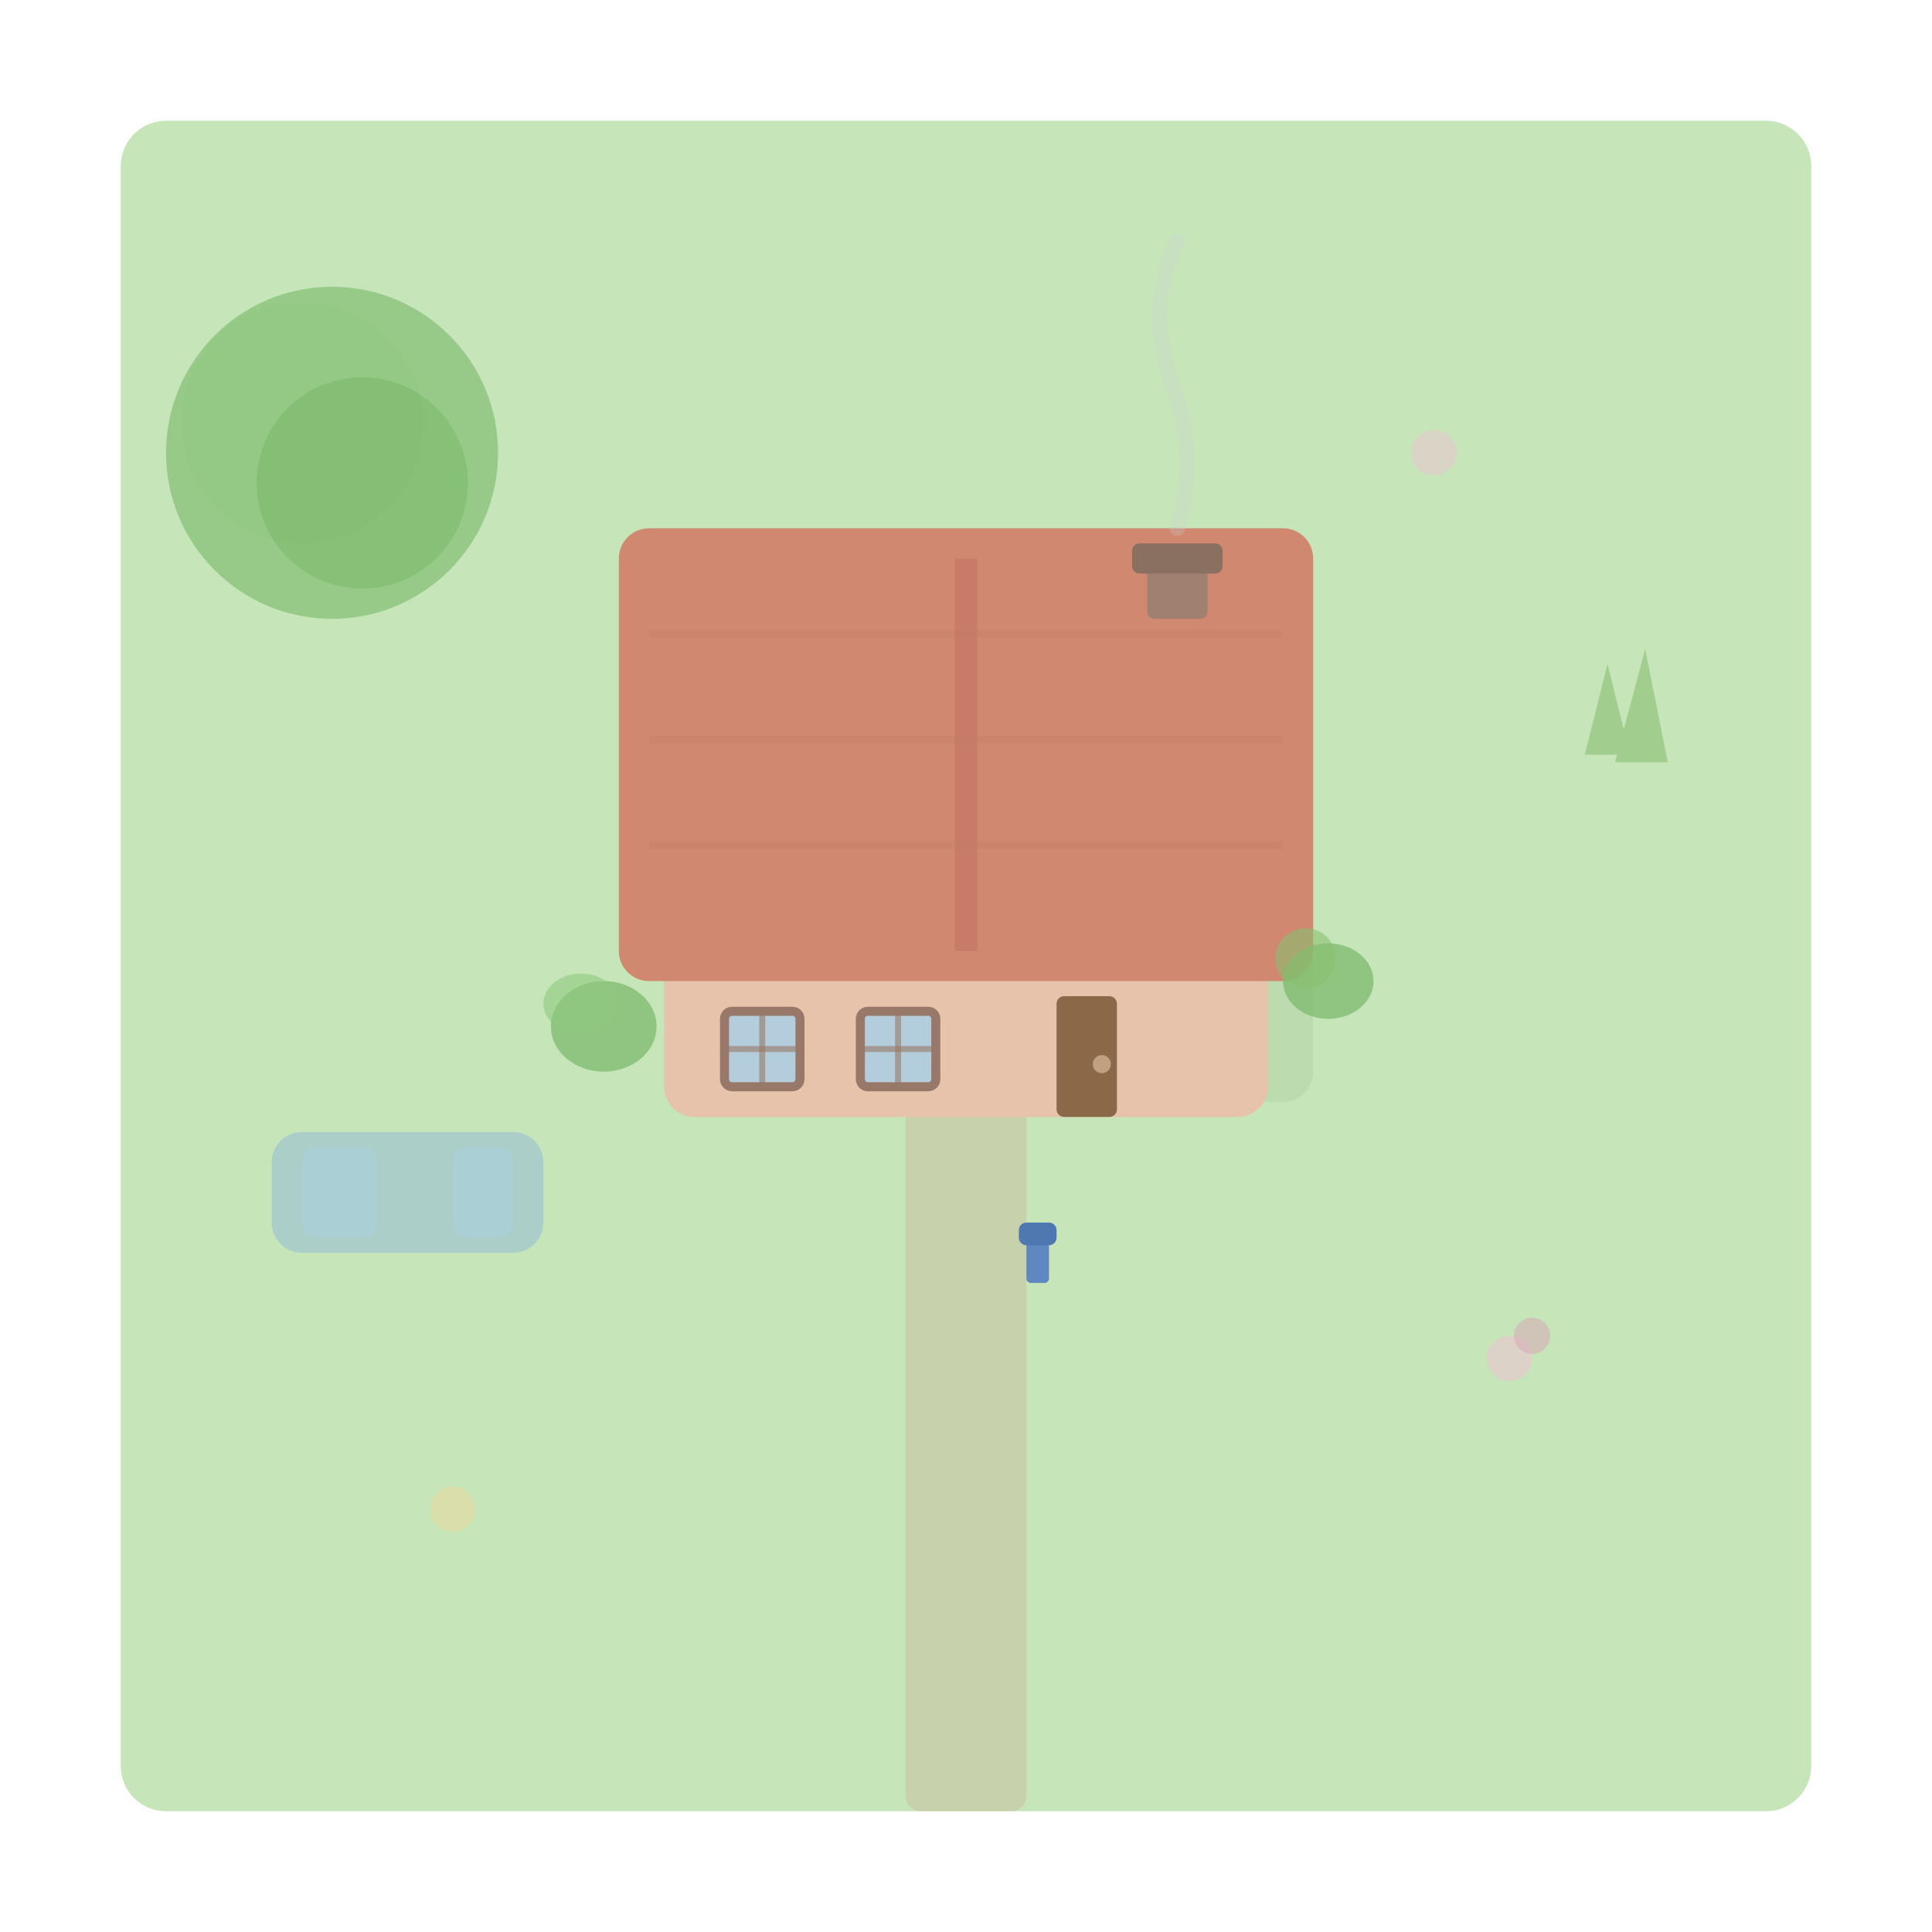
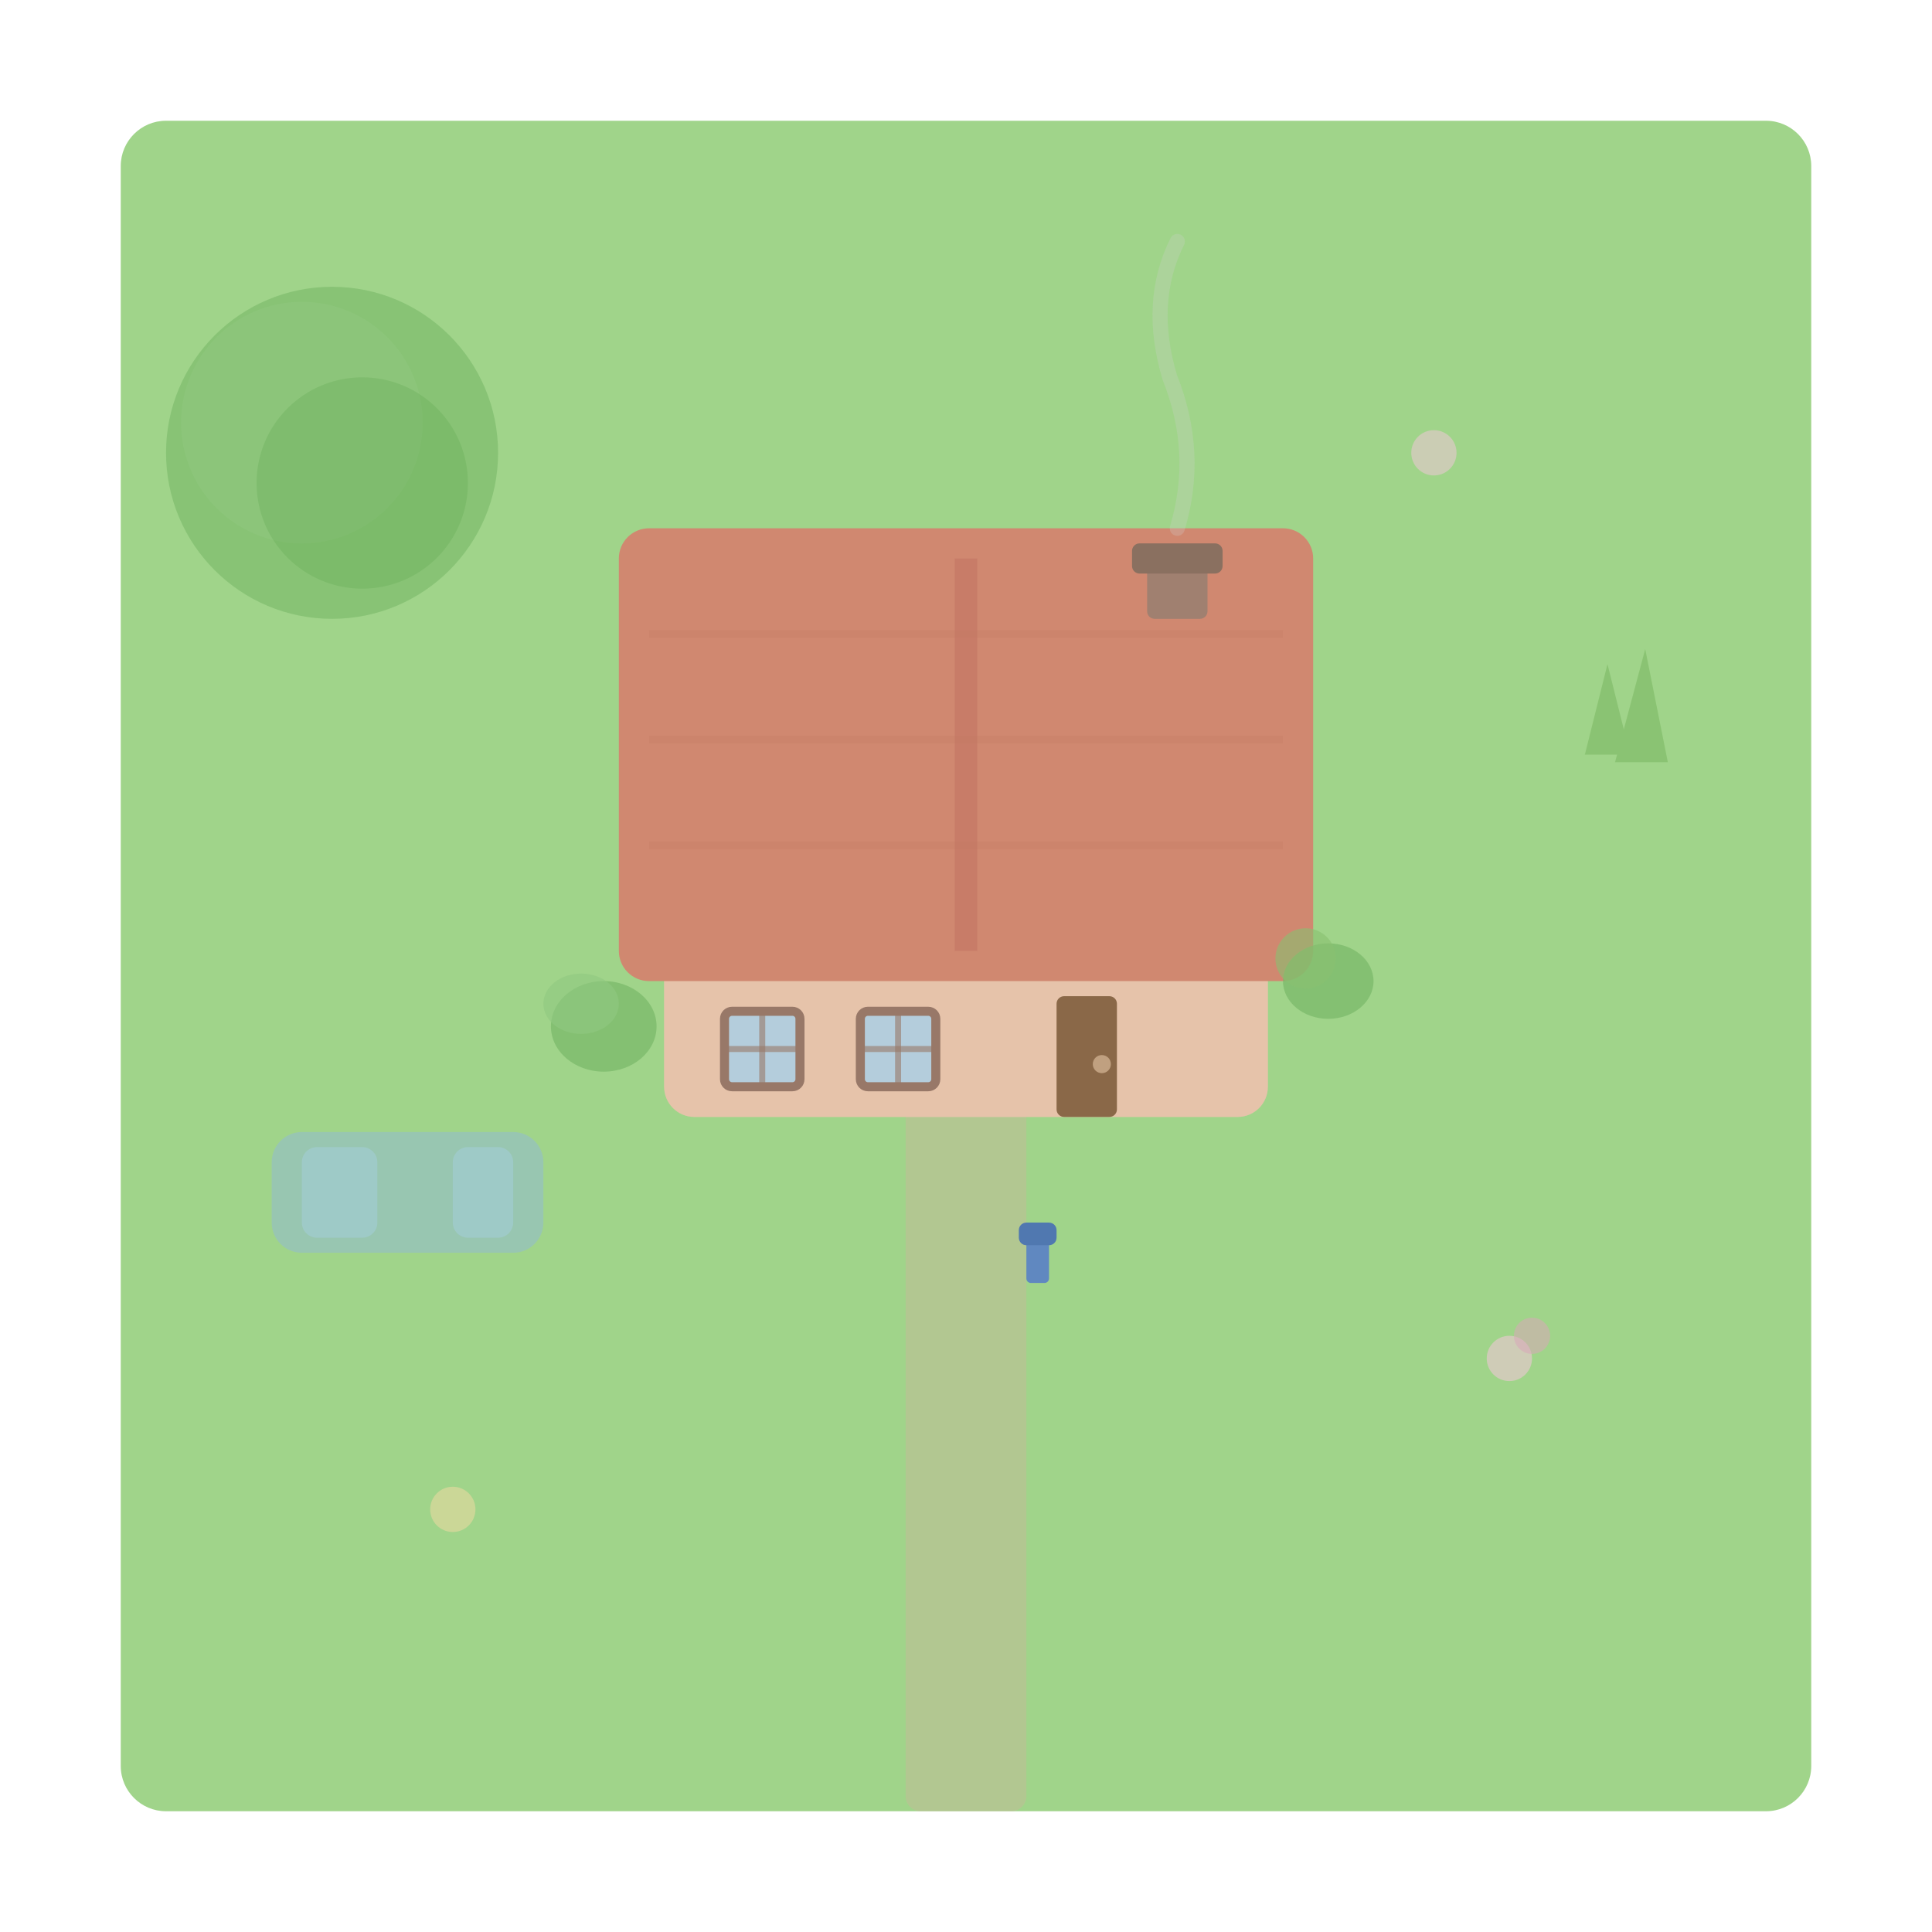
<svg xmlns="http://www.w3.org/2000/svg" viewBox="0 0 128 128">
  <rect x="44" y="38" width="40" height="32" rx="2" fill="#000000" opacity="0.1" transform="translate(3, 3)" />
-   <rect x="8" y="8" width="112" height="112" rx="3" fill="#a0d48a" opacity="0.6" />
+   <rect x="8" y="8" width="112" height="112" rx="3" fill="#a0d48a" />
  <rect x="60" y="72" width="8" height="48" rx="1" fill="#c8b898" opacity="0.45" />
  <rect x="44" y="38" width="40" height="36" rx="2" fill="#e8c8b0" />
  <rect x="44" y="38" width="40" height="36" rx="2" fill="#e0b89a" opacity="0.3" />
  <rect x="41" y="35" width="46" height="30" rx="2" fill="#d08870" />
  <line x1="64" y1="37" x2="64" y2="63" stroke="#c07060" stroke-width="1.5" opacity="0.5" />
  <g stroke="#c07860" stroke-width="0.5" opacity="0.25">
    <line x1="43" y1="42" x2="85" y2="42" />
    <line x1="43" y1="49" x2="85" y2="49" />
    <line x1="43" y1="56" x2="85" y2="56" />
  </g>
  <rect x="76" y="37" width="4" height="4" rx="0.5" fill="#a08070" />
  <rect x="75" y="36" width="6" height="2" rx="0.5" fill="#8a7060" />
  <path d="M78 35 Q79.5 30 77.5 25 Q76 20 78 16" fill="none" stroke="#d0d0d0" stroke-width="1" stroke-linecap="round" opacity="0.25" />
  <rect x="48" y="67" width="5" height="5" rx="0.5" fill="#a8d0e8" opacity="0.8" />
  <rect x="48" y="67" width="5" height="5" rx="0.5" fill="none" stroke="#987868" stroke-width="0.6" />
  <line x1="50.5" y1="67" x2="50.5" y2="72" stroke="#987868" stroke-width="0.4" opacity="0.6" />
  <line x1="48" y1="69.5" x2="53" y2="69.5" stroke="#987868" stroke-width="0.4" opacity="0.6" />
  <rect x="57" y="67" width="5" height="5" rx="0.5" fill="#a8d0e8" opacity="0.8" />
  <rect x="57" y="67" width="5" height="5" rx="0.5" fill="none" stroke="#987868" stroke-width="0.6" />
  <line x1="59.5" y1="67" x2="59.5" y2="72" stroke="#987868" stroke-width="0.4" opacity="0.6" />
  <line x1="57" y1="69.5" x2="62" y2="69.5" stroke="#987868" stroke-width="0.4" opacity="0.6" />
  <rect x="70" y="66" width="4" height="8" rx="0.5" fill="#8a6848" />
  <circle cx="73" cy="70.5" r="0.6" fill="#c0a080" />
  <ellipse cx="40" cy="68" rx="3.5" ry="3" fill="#78b868" opacity="0.7" />
  <ellipse cx="38.5" cy="66.5" rx="2.5" ry="2" fill="#90c880" opacity="0.6" />
  <ellipse cx="88" cy="65" rx="3" ry="2.5" fill="#78b868" opacity="0.7" />
  <ellipse cx="86.5" cy="63.5" rx="2" ry="2" fill="#88c070" opacity="0.6" />
  <rect x="68" y="82" width="1.5" height="3" rx="0.3" fill="#6088c0" />
  <rect x="67.5" y="81" width="2.5" height="1.5" rx="0.5" fill="#5078b0" />
  <circle cx="22" cy="30" r="11" fill="#78b868" opacity="0.6" />
  <circle cx="20" cy="28" r="8" fill="#90c880" opacity="0.5" />
  <circle cx="24" cy="32" r="7" fill="#60a850" opacity="0.3" />
  <circle cx="100" cy="90" r="1.5" fill="#e8c8d0" opacity="0.65" />
  <circle cx="101.5" cy="88.5" r="1.2" fill="#d8a8b8" opacity="0.55" />
  <circle cx="30" cy="100" r="1.5" fill="#e8d8a0" opacity="0.6" />
  <circle cx="95" cy="30" r="1.5" fill="#e8c8d0" opacity="0.6" />
  <g fill="#6aaa50" opacity="0.4">
    <path d="M105 50 L106.5 44 L108 50Z" />
    <path d="M107 50.5 L109 43 L110.5 50.5Z" />
  </g>
  <rect x="18" y="75" width="18" height="8" rx="2" fill="#90b8d8" opacity="0.5" />
  <rect x="20" y="76" width="5" height="6" rx="1" fill="#a8d0e8" opacity="0.4" />
  <rect x="30" y="76" width="4" height="6" rx="1" fill="#a8d0e8" opacity="0.4" />
</svg>
